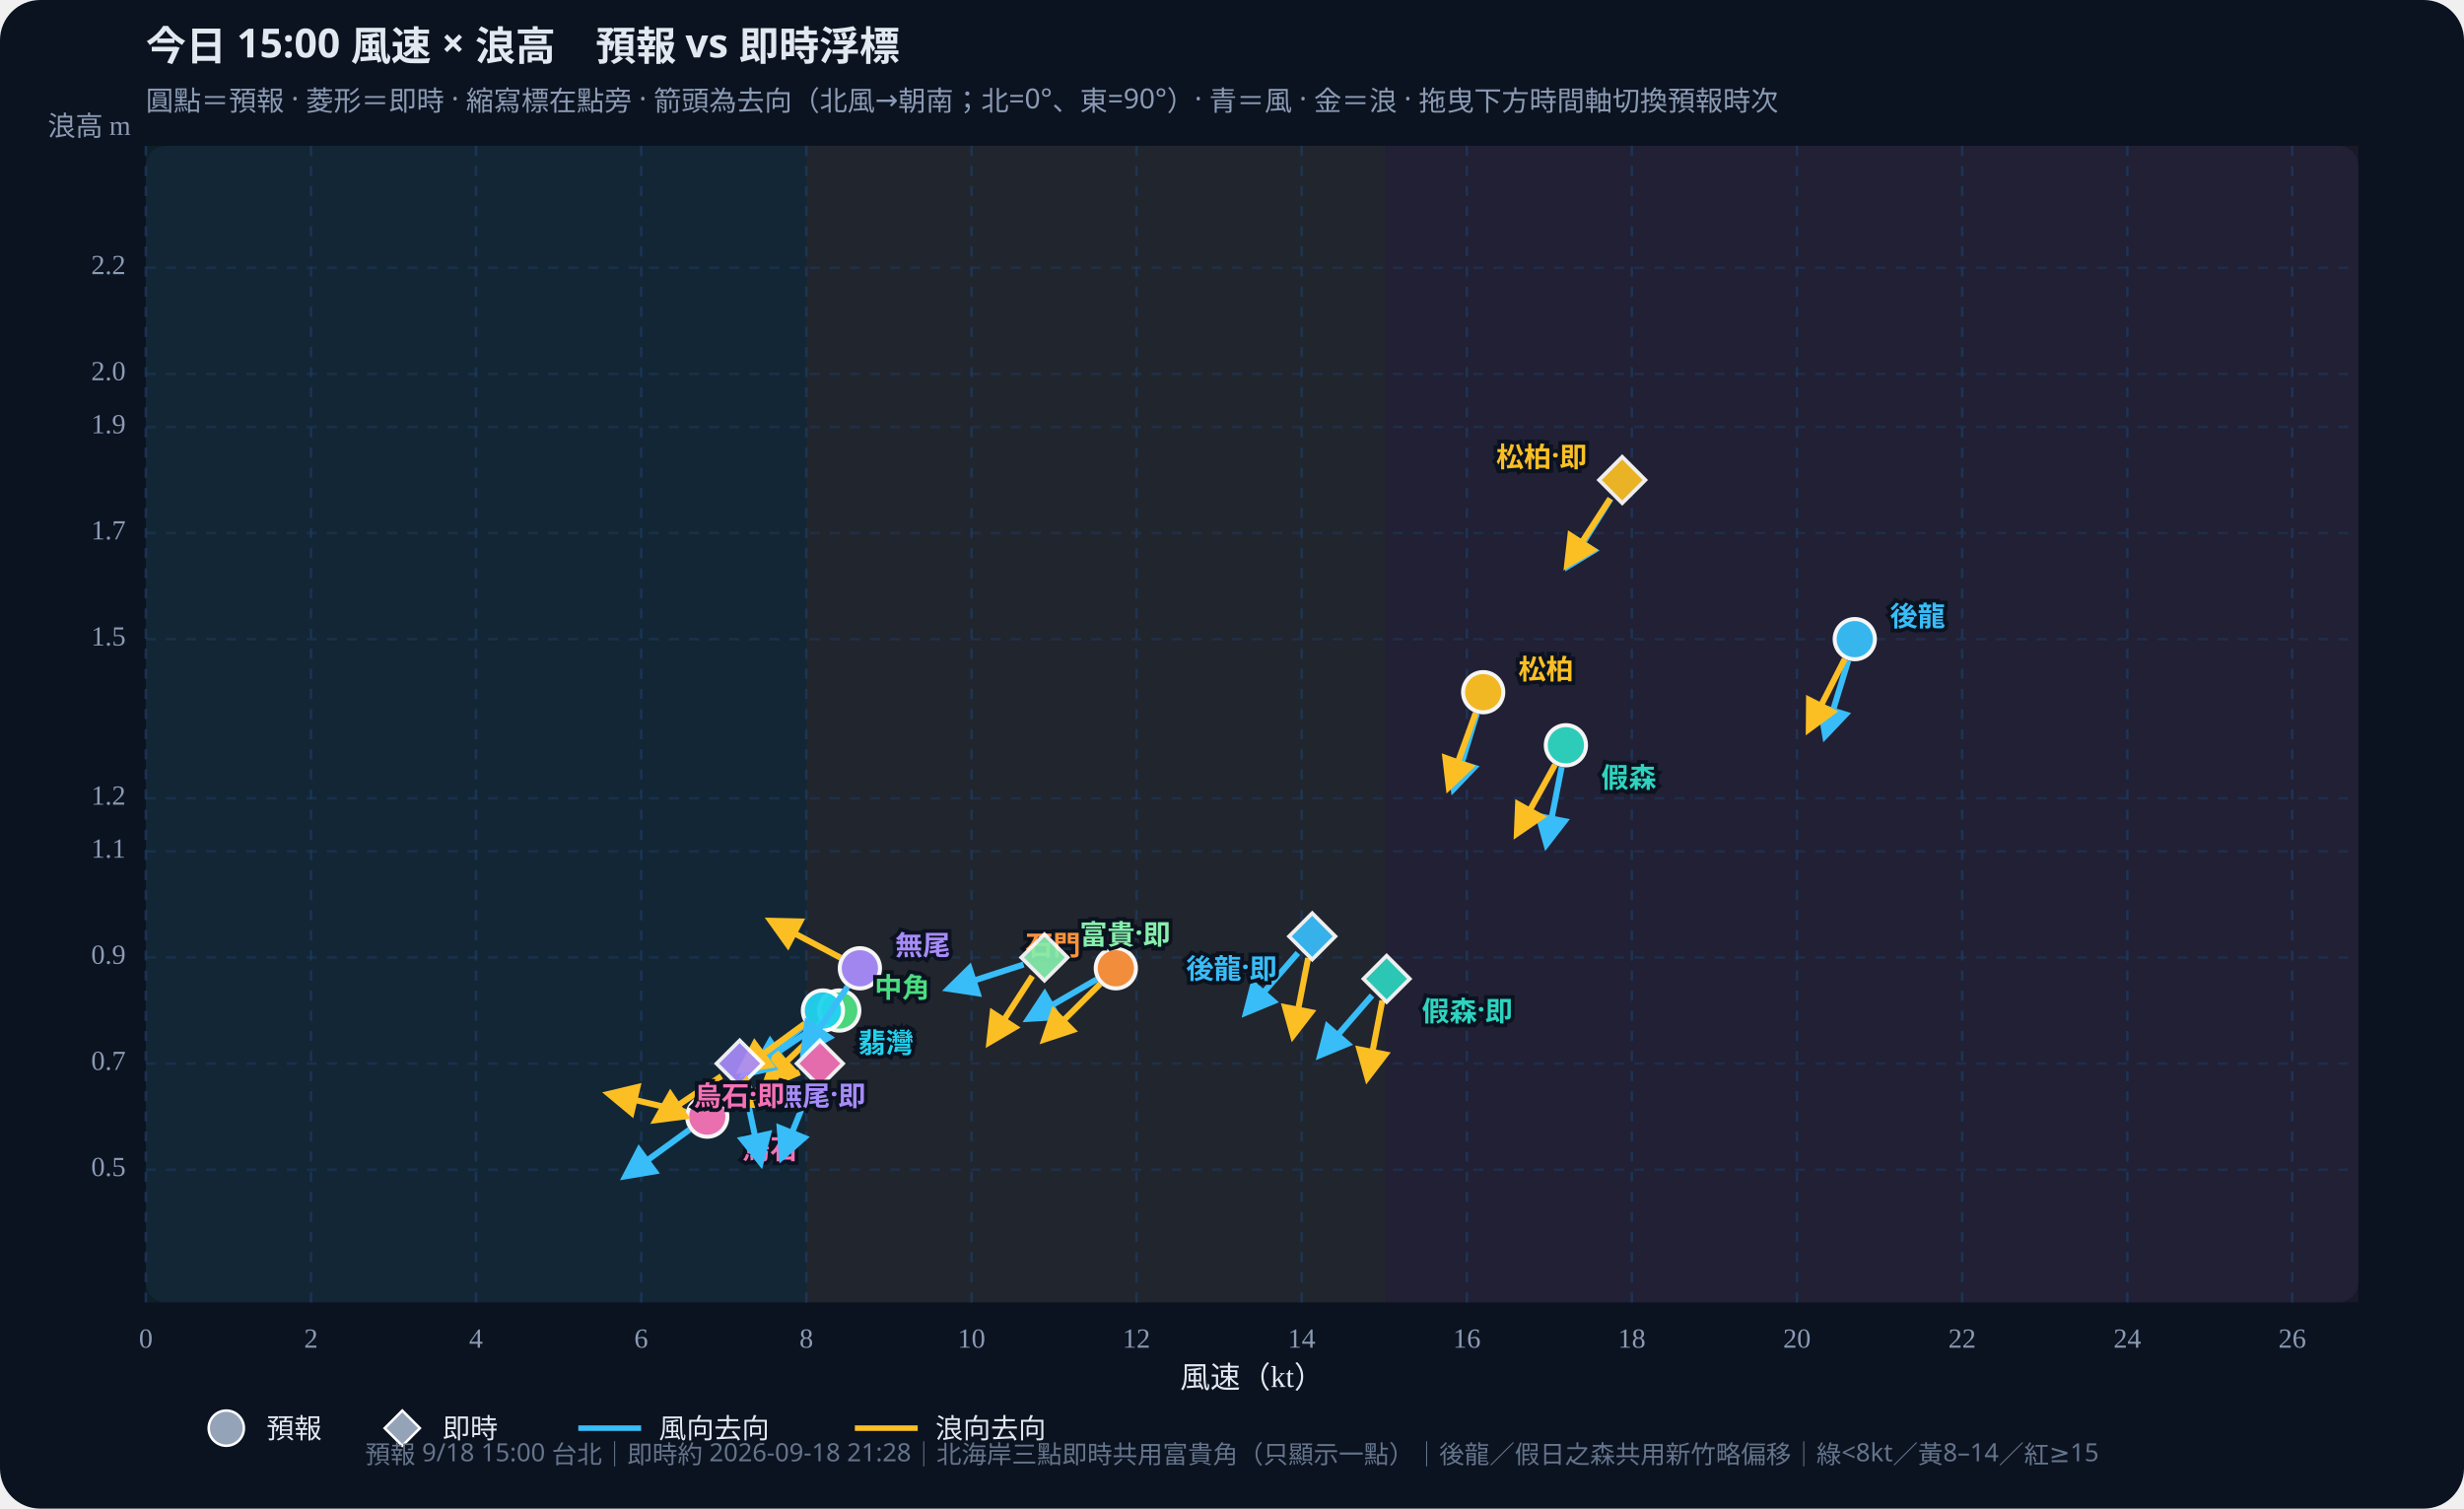
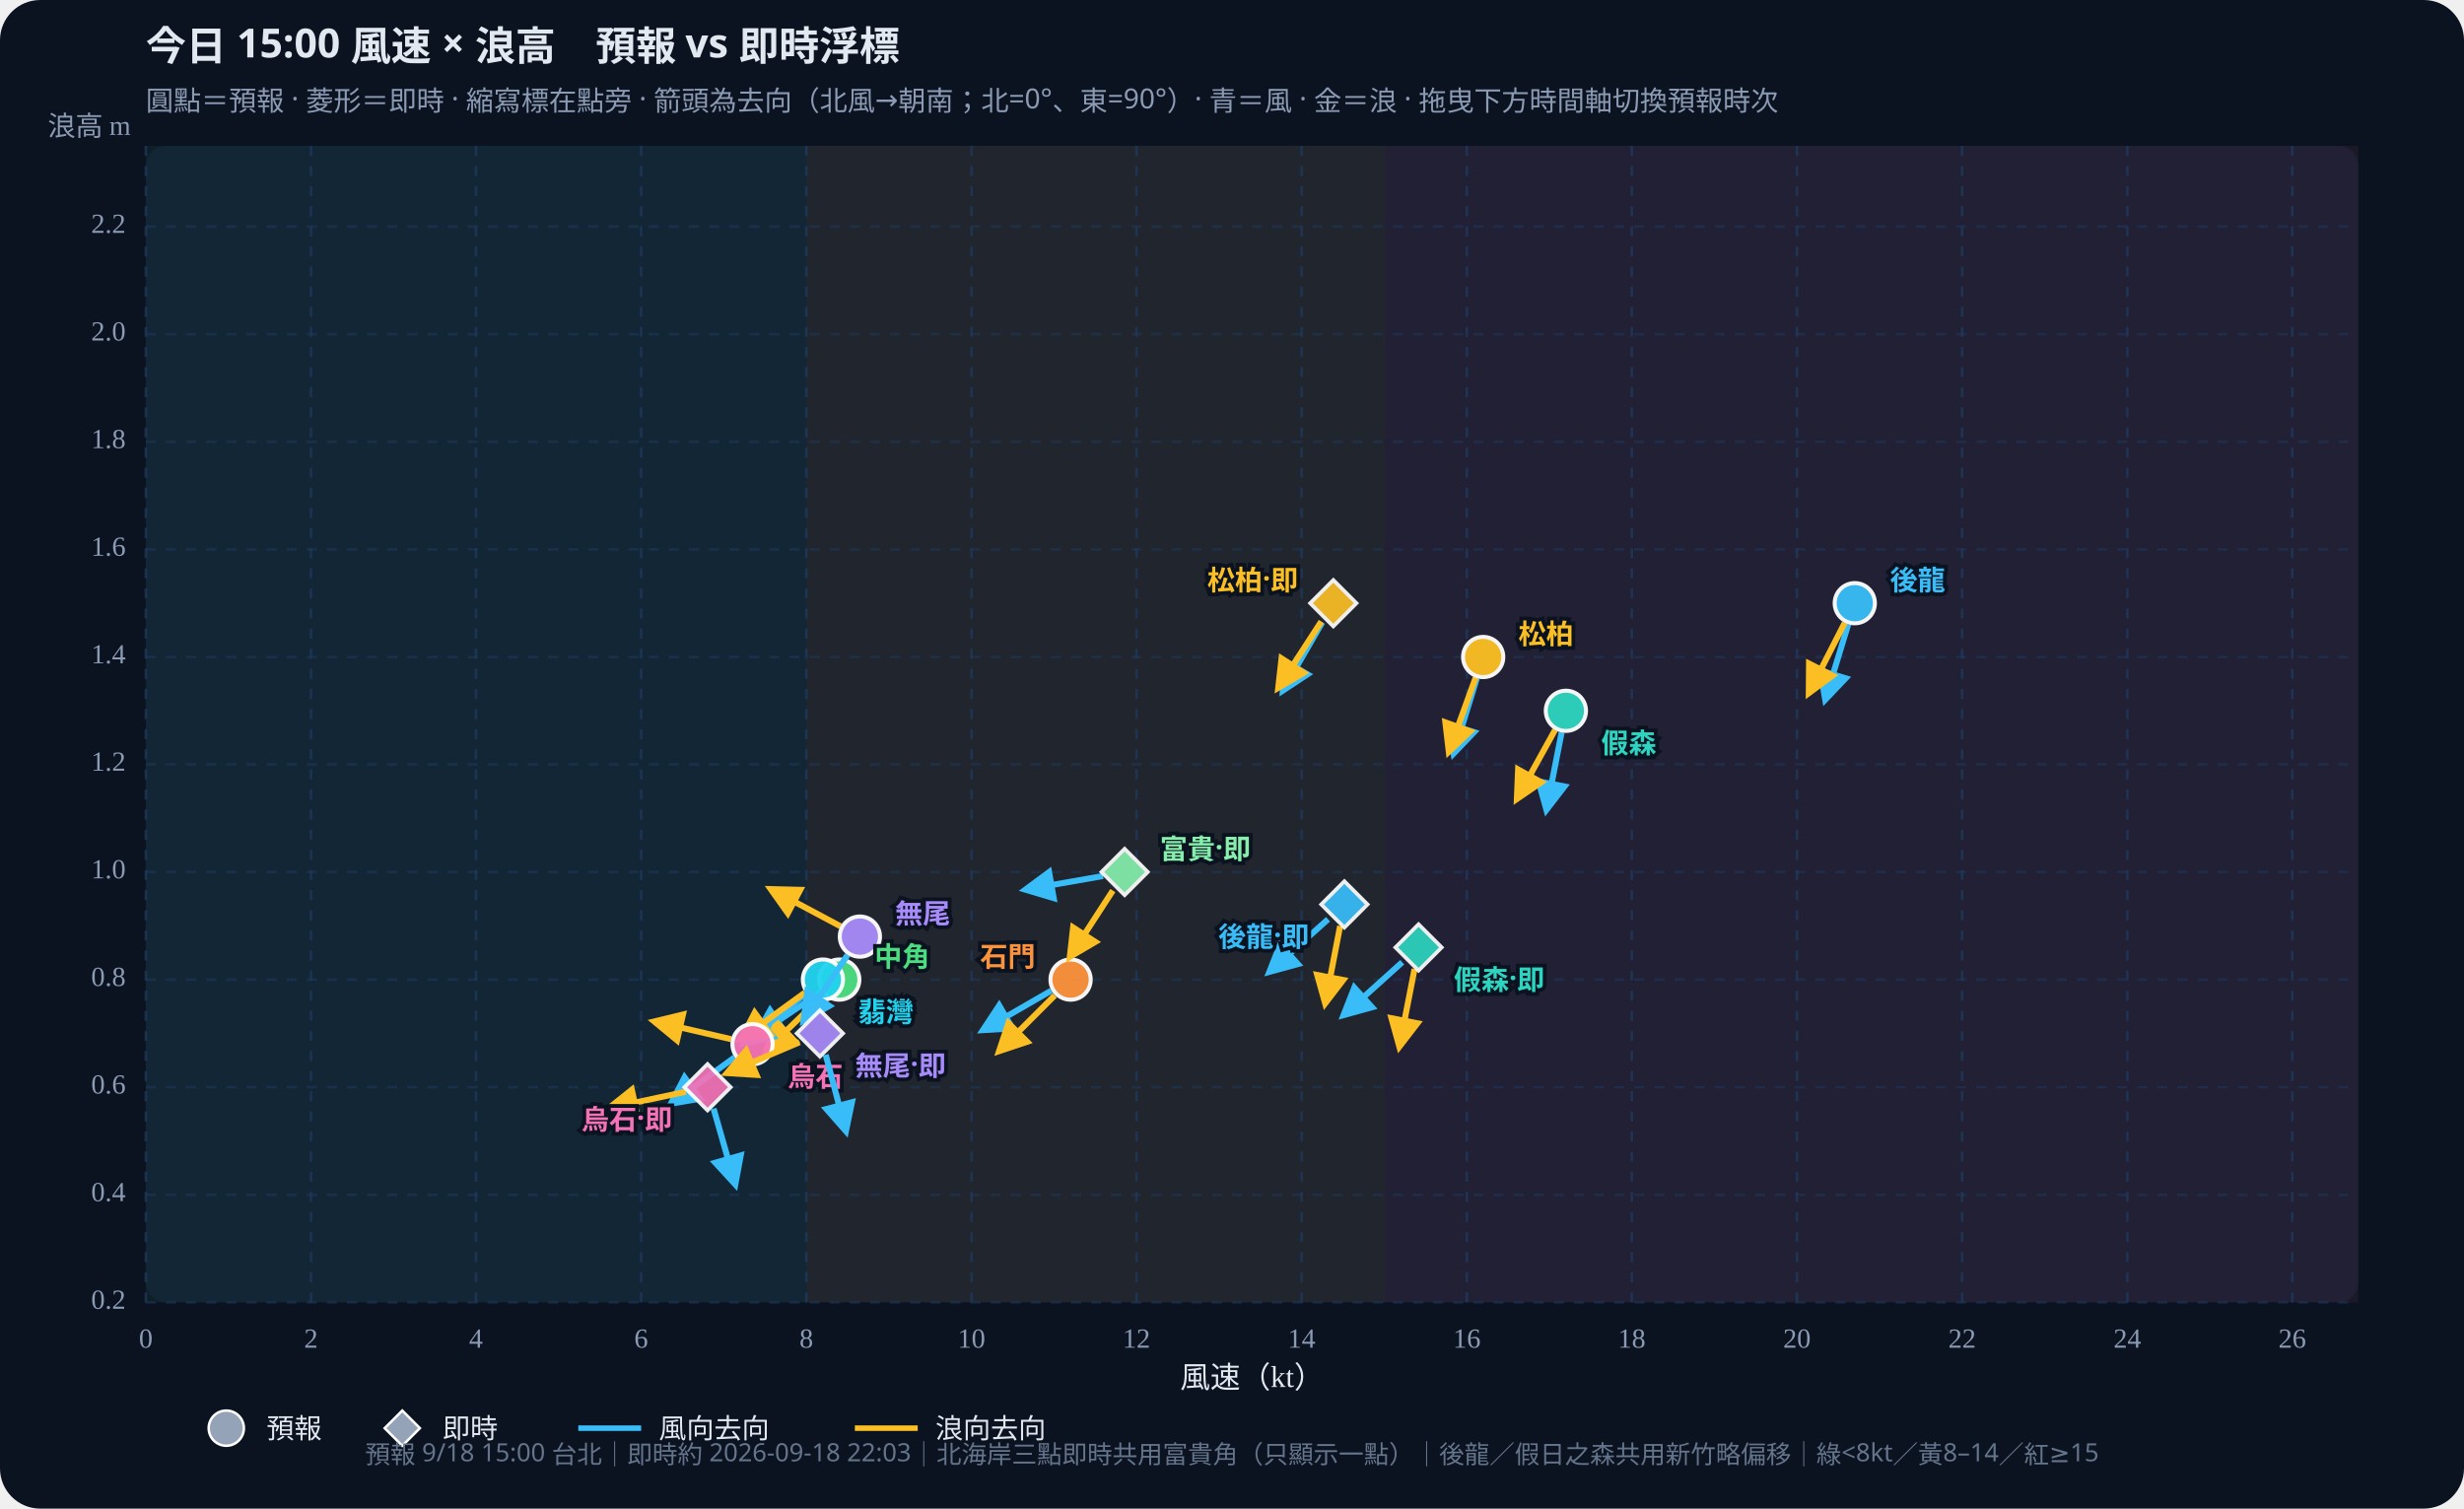
<svg xmlns="http://www.w3.org/2000/svg" id="wws-svg" viewBox="0 0 980 600" role="img" aria-label="風速與浪高散佈圖，可拖曳時間軸切換預報時次" style="width:100%;height:auto;display:block">
  <rect width="980" height="600" fill="#0b1220" rx="16" />
  <rect x="58" y="58" width="880" height="460" fill="#111a2e" rx="8" />
  <rect x="58.0" y="58" width="262.7" height="460" fill="#34d399" opacity="0.07" />
  <rect x="320.7" y="58" width="229.9" height="460" fill="#fbbf24" opacity="0.07" />
  <rect x="550.5" y="58" width="387.5" height="460" fill="#fb7185" opacity="0.07" />
  <defs>
    <marker id="arrow-38bdf8" viewBox="0 0 10 10" refX="8" refY="5" markerWidth="6" markerHeight="6" orient="auto-start-reverse">
      <path d="M0,0 L10,5 L0,10 z" fill="#38bdf8" />
    </marker>
    <marker id="arrow-fbbf24" viewBox="0 0 10 10" refX="8" refY="5" markerWidth="6" markerHeight="6" orient="auto-start-reverse">
      <path d="M0,0 L10,5 L0,10 z" fill="#fbbf24" />
    </marker>
  </defs>
  <text id="wws-title" x="58" y="24" fill="#e2e8f0" font-size="16" font-weight="700" font-family="Noto Sans TC,system-ui,sans-serif">今日 15:00 風速 × 浪高　預報 vs 即時浮標</text>
  <text x="58" y="44" fill="#8b9bb4" font-size="11" font-family="Noto Sans TC,system-ui,sans-serif">圓點＝預報 · 菱形＝即時 · 縮寫標在點旁 · 箭頭為去向（北風→朝南；北=0°、東=90°）· 青＝風 · 金＝浪 · 拖曳下方時間軸切換預報時次</text>
  <line x1="58.0" y1="58" x2="58.0" y2="518" stroke="#1e3a5f" stroke-dasharray="4 4" opacity="0.7" />
  <text x="58.0" y="536" text-anchor="middle" fill="#8b9bb4" font-size="11">0</text>
  <line x1="123.7" y1="58" x2="123.7" y2="518" stroke="#1e3a5f" stroke-dasharray="4 4" opacity="0.7" />
  <text x="123.7" y="536" text-anchor="middle" fill="#8b9bb4" font-size="11">2</text>
  <line x1="189.3" y1="58" x2="189.3" y2="518" stroke="#1e3a5f" stroke-dasharray="4 4" opacity="0.7" />
  <text x="189.3" y="536" text-anchor="middle" fill="#8b9bb4" font-size="11">4</text>
  <line x1="255.0" y1="58" x2="255.0" y2="518" stroke="#1e3a5f" stroke-dasharray="4 4" opacity="0.7" />
  <text x="255.0" y="536" text-anchor="middle" fill="#8b9bb4" font-size="11">6</text>
  <line x1="320.7" y1="58" x2="320.7" y2="518" stroke="#1e3a5f" stroke-dasharray="4 4" opacity="0.7" />
  <text x="320.7" y="536" text-anchor="middle" fill="#8b9bb4" font-size="11">8</text>
  <line x1="386.4" y1="58" x2="386.4" y2="518" stroke="#1e3a5f" stroke-dasharray="4 4" opacity="0.7" />
  <text x="386.4" y="536" text-anchor="middle" fill="#8b9bb4" font-size="11">10</text>
  <line x1="452.0" y1="58" x2="452.0" y2="518" stroke="#1e3a5f" stroke-dasharray="4 4" opacity="0.7" />
  <text x="452.0" y="536" text-anchor="middle" fill="#8b9bb4" font-size="11">12</text>
  <line x1="517.7" y1="58" x2="517.7" y2="518" stroke="#1e3a5f" stroke-dasharray="4 4" opacity="0.7" />
  <text x="517.7" y="536" text-anchor="middle" fill="#8b9bb4" font-size="11">14</text>
  <line x1="583.4" y1="58" x2="583.4" y2="518" stroke="#1e3a5f" stroke-dasharray="4 4" opacity="0.7" />
  <text x="583.4" y="536" text-anchor="middle" fill="#8b9bb4" font-size="11">16</text>
  <line x1="649.0" y1="58" x2="649.0" y2="518" stroke="#1e3a5f" stroke-dasharray="4 4" opacity="0.7" />
  <text x="649.0" y="536" text-anchor="middle" fill="#8b9bb4" font-size="11">18</text>
  <line x1="714.7" y1="58" x2="714.7" y2="518" stroke="#1e3a5f" stroke-dasharray="4 4" opacity="0.7" />
  <text x="714.7" y="536" text-anchor="middle" fill="#8b9bb4" font-size="11">20</text>
  <line x1="780.4" y1="58" x2="780.4" y2="518" stroke="#1e3a5f" stroke-dasharray="4 4" opacity="0.7" />
  <text x="780.4" y="536" text-anchor="middle" fill="#8b9bb4" font-size="11">22</text>
  <line x1="846.1" y1="58" x2="846.1" y2="518" stroke="#1e3a5f" stroke-dasharray="4 4" opacity="0.7" />
  <text x="846.1" y="536" text-anchor="middle" fill="#8b9bb4" font-size="11">24</text>
  <line x1="911.7" y1="58" x2="911.7" y2="518" stroke="#1e3a5f" stroke-dasharray="4 4" opacity="0.7" />
  <text x="911.7" y="536" text-anchor="middle" fill="#8b9bb4" font-size="11">26</text>
-   <line x1="58" y1="465.2" x2="938" y2="465.2" stroke="#1e3a5f" stroke-dasharray="4 4" opacity="0.5" />
-   <text x="50" y="465.2" text-anchor="end" dominant-baseline="middle" fill="#8b9bb4" font-size="11">0.5</text>
-   <line x1="58" y1="423.0" x2="938" y2="423.0" stroke="#1e3a5f" stroke-dasharray="4 4" opacity="0.5" />
-   <text x="50" y="423.0" text-anchor="end" dominant-baseline="middle" fill="#8b9bb4" font-size="11">0.7</text>
-   <line x1="58" y1="380.8" x2="938" y2="380.8" stroke="#1e3a5f" stroke-dasharray="4 4" opacity="0.5" />
-   <text x="50" y="380.8" text-anchor="end" dominant-baseline="middle" fill="#8b9bb4" font-size="11">0.9</text>
-   <line x1="58" y1="338.6" x2="938" y2="338.6" stroke="#1e3a5f" stroke-dasharray="4 4" opacity="0.5" />
-   <text x="50" y="338.6" text-anchor="end" dominant-baseline="middle" fill="#8b9bb4" font-size="11">1.1</text>
-   <line x1="58" y1="317.5" x2="938" y2="317.5" stroke="#1e3a5f" stroke-dasharray="4 4" opacity="0.5" />
-   <text x="50" y="317.5" text-anchor="end" dominant-baseline="middle" fill="#8b9bb4" font-size="11">1.2</text>
-   <line x1="58" y1="254.2" x2="938" y2="254.2" stroke="#1e3a5f" stroke-dasharray="4 4" opacity="0.5" />
-   <text x="50" y="254.2" text-anchor="end" dominant-baseline="middle" fill="#8b9bb4" font-size="11">1.5</text>
-   <line x1="58" y1="212.0" x2="938" y2="212.0" stroke="#1e3a5f" stroke-dasharray="4 4" opacity="0.5" />
-   <text x="50" y="212.0" text-anchor="end" dominant-baseline="middle" fill="#8b9bb4" font-size="11">1.7</text>
-   <line x1="58" y1="169.8" x2="938" y2="169.8" stroke="#1e3a5f" stroke-dasharray="4 4" opacity="0.5" />
-   <text x="50" y="169.8" text-anchor="end" dominant-baseline="middle" fill="#8b9bb4" font-size="11">1.9</text>
-   <line x1="58" y1="148.7" x2="938" y2="148.7" stroke="#1e3a5f" stroke-dasharray="4 4" opacity="0.5" />
-   <text x="50" y="148.7" text-anchor="end" dominant-baseline="middle" fill="#8b9bb4" font-size="11">2.0</text>
-   <line x1="58" y1="106.5" x2="938" y2="106.5" stroke="#1e3a5f" stroke-dasharray="4 4" opacity="0.5" />
-   <text x="50" y="106.5" text-anchor="end" dominant-baseline="middle" fill="#8b9bb4" font-size="11">2.2</text>
+   <line x1="58" y1="518.0" x2="938" y2="518.0" stroke="#1e3a5f" stroke-dasharray="4 4" opacity="0.5" />
+   <text x="50" y="518.0" text-anchor="end" dominant-baseline="middle" fill="#8b9bb4" font-size="11">0.2</text>
+   <line x1="58" y1="475.2" x2="938" y2="475.2" stroke="#1e3a5f" stroke-dasharray="4 4" opacity="0.5" />
+   <text x="50" y="475.2" text-anchor="end" dominant-baseline="middle" fill="#8b9bb4" font-size="11">0.4</text>
+   <line x1="58" y1="432.4" x2="938" y2="432.4" stroke="#1e3a5f" stroke-dasharray="4 4" opacity="0.5" />
+   <text x="50" y="432.4" text-anchor="end" dominant-baseline="middle" fill="#8b9bb4" font-size="11">0.6</text>
+   <line x1="58" y1="389.6" x2="938" y2="389.6" stroke="#1e3a5f" stroke-dasharray="4 4" opacity="0.5" />
+   <text x="50" y="389.6" text-anchor="end" dominant-baseline="middle" fill="#8b9bb4" font-size="11">0.8</text>
+   <line x1="58" y1="346.8" x2="938" y2="346.8" stroke="#1e3a5f" stroke-dasharray="4 4" opacity="0.5" />
+   <text x="50" y="346.8" text-anchor="end" dominant-baseline="middle" fill="#8b9bb4" font-size="11">1.0</text>
+   <line x1="58" y1="304.0" x2="938" y2="304.0" stroke="#1e3a5f" stroke-dasharray="4 4" opacity="0.5" />
+   <text x="50" y="304.0" text-anchor="end" dominant-baseline="middle" fill="#8b9bb4" font-size="11">1.2</text>
+   <line x1="58" y1="261.3" x2="938" y2="261.3" stroke="#1e3a5f" stroke-dasharray="4 4" opacity="0.5" />
+   <text x="50" y="261.3" text-anchor="end" dominant-baseline="middle" fill="#8b9bb4" font-size="11">1.4</text>
+   <line x1="58" y1="218.5" x2="938" y2="218.5" stroke="#1e3a5f" stroke-dasharray="4 4" opacity="0.5" />
+   <text x="50" y="218.5" text-anchor="end" dominant-baseline="middle" fill="#8b9bb4" font-size="11">1.6</text>
+   <line x1="58" y1="175.7" x2="938" y2="175.7" stroke="#1e3a5f" stroke-dasharray="4 4" opacity="0.5" />
+   <text x="50" y="175.7" text-anchor="end" dominant-baseline="middle" fill="#8b9bb4" font-size="11">1.8</text>
+   <line x1="58" y1="132.9" x2="938" y2="132.9" stroke="#1e3a5f" stroke-dasharray="4 4" opacity="0.5" />
+   <text x="50" y="132.9" text-anchor="end" dominant-baseline="middle" fill="#8b9bb4" font-size="11">2.0</text>
+   <line x1="58" y1="90.1" x2="938" y2="90.1" stroke="#1e3a5f" stroke-dasharray="4 4" opacity="0.5" />
+   <text x="50" y="90.1" text-anchor="end" dominant-baseline="middle" fill="#8b9bb4" font-size="11">2.2</text>
  <text x="498" y="552" text-anchor="middle" fill="#e2e8f0" font-size="12">風速（kt）</text>
  <text x="52" y="54" text-anchor="end" fill="#8b9bb4" font-size="11">浪高 m</text>
  <g id="wws-forecast-layer">
-     <line x1="735.1" y1="262.7" x2="726.0" y2="292.5" stroke="#38bdf8" stroke-width="2.4" marker-end="url(#arrow-38bdf8)" />
-     <line x1="733.7" y1="262.1" x2="719.5" y2="289.9" stroke="#fbbf24" stroke-width="2.4" marker-end="url(#arrow-fbbf24)" />
-     <circle cx="737.7" cy="254.2" r="8.0" fill="#38bdf8" stroke="#fff" stroke-width="1.6" opacity="0.95" />
-     <line x1="621.1" y1="305.1" x2="615.1" y2="335.7" stroke="#38bdf8" stroke-width="2.4" marker-end="url(#arrow-38bdf8)" />
-     <line x1="618.5" y1="304.1" x2="603.4" y2="331.4" stroke="#fbbf24" stroke-width="2.4" marker-end="url(#arrow-fbbf24)" />
-     <circle cx="622.8" cy="296.4" r="8.0" fill="#2dd4bf" stroke="#fff" stroke-width="1.6" opacity="0.95" />
-     <line x1="587.4" y1="283.8" x2="578.2" y2="313.6" stroke="#38bdf8" stroke-width="2.4" marker-end="url(#arrow-38bdf8)" />
-     <line x1="586.9" y1="283.6" x2="576.3" y2="312.9" stroke="#fbbf24" stroke-width="2.4" marker-end="url(#arrow-fbbf24)" />
-     <circle cx="589.9" cy="275.3" r="8.0" fill="#fbbf24" stroke="#fff" stroke-width="1.6" opacity="0.95" />
-     <line x1="326.5" y1="406.9" x2="300.7" y2="424.3" stroke="#38bdf8" stroke-width="2.4" marker-end="url(#arrow-38bdf8)" />
-     <line x1="327.5" y1="408.1" x2="305.0" y2="429.7" stroke="#fbbf24" stroke-width="2.4" marker-end="url(#arrow-fbbf24)" />
-     <circle cx="333.8" cy="401.9" r="8.0" fill="#4ade80" stroke="#fff" stroke-width="1.6" opacity="0.95" />
-     <line x1="320.4" y1="407.5" x2="296.2" y2="427.1" stroke="#38bdf8" stroke-width="2.4" marker-end="url(#arrow-38bdf8)" />
-     <line x1="320.1" y1="407.1" x2="294.9" y2="425.5" stroke="#fbbf24" stroke-width="2.4" marker-end="url(#arrow-fbbf24)" />
-     <circle cx="327.3" cy="401.9" r="8.0" fill="#22d3ee" stroke="#fff" stroke-width="1.6" opacity="0.95" />
-     <line x1="436.2" y1="389.5" x2="409.2" y2="405.1" stroke="#38bdf8" stroke-width="2.4" marker-end="url(#arrow-38bdf8)" />
-     <line x1="437.6" y1="391.3" x2="415.5" y2="413.3" stroke="#fbbf24" stroke-width="2.4" marker-end="url(#arrow-fbbf24)" />
-     <circle cx="443.8" cy="385.1" r="8.0" fill="#fb923c" stroke="#fff" stroke-width="1.6" opacity="0.95" />
-     <line x1="337.1" y1="392.4" x2="319.7" y2="418.2" stroke="#38bdf8" stroke-width="2.4" marker-end="url(#arrow-38bdf8)" />
-     <line x1="334.3" y1="380.9" x2="306.7" y2="366.3" stroke="#fbbf24" stroke-width="2.4" marker-end="url(#arrow-fbbf24)" />
-     <circle cx="342.0" cy="385.1" r="8.0" fill="#a78bfa" stroke="#fff" stroke-width="1.6" opacity="0.95" />
-     <line x1="274.2" y1="449.3" x2="248.9" y2="467.7" stroke="#38bdf8" stroke-width="2.4" marker-end="url(#arrow-38bdf8)" />
-     <line x1="272.7" y1="442.2" x2="242.3" y2="435.1" stroke="#fbbf24" stroke-width="2.4" marker-end="url(#arrow-fbbf24)" />
-     <circle cx="281.3" cy="444.1" r="8.0" fill="#f472b6" stroke="#fff" stroke-width="1.6" opacity="0.95" />
-     <text x="751.7" y="244.2" text-anchor="start" dominant-baseline="central" fill="#38bdf8" font-size="11" font-weight="700" font-family="Noto Sans TC,system-ui,sans-serif" stroke="#0b1220" stroke-width="3" paint-order="stroke">後龍</text>
-     <text x="636.8" y="308.4" text-anchor="start" dominant-baseline="central" fill="#2dd4bf" font-size="11" font-weight="700" font-family="Noto Sans TC,system-ui,sans-serif" stroke="#0b1220" stroke-width="3" paint-order="stroke">假森</text>
-     <text x="603.9" y="265.3" text-anchor="start" dominant-baseline="central" fill="#fbbf24" font-size="11" font-weight="700" font-family="Noto Sans TC,system-ui,sans-serif" stroke="#0b1220" stroke-width="3" paint-order="stroke">松柏</text>
-     <text x="347.8" y="391.9" text-anchor="start" dominant-baseline="central" fill="#4ade80" font-size="11" font-weight="700" font-family="Noto Sans TC,system-ui,sans-serif" stroke="#0b1220" stroke-width="3" paint-order="stroke">中角</text>
-     <text x="341.3" y="413.9" text-anchor="start" dominant-baseline="central" fill="#22d3ee" font-size="11" font-weight="700" font-family="Noto Sans TC,system-ui,sans-serif" stroke="#0b1220" stroke-width="3" paint-order="stroke">翡灣</text>
-     <text x="429.8" y="375.1" text-anchor="end" dominant-baseline="central" fill="#fb923c" font-size="11" font-weight="700" font-family="Noto Sans TC,system-ui,sans-serif" stroke="#0b1220" stroke-width="3" paint-order="stroke">石門</text>
-     <text x="356.0" y="375.1" text-anchor="start" dominant-baseline="central" fill="#a78bfa" font-size="11" font-weight="700" font-family="Noto Sans TC,system-ui,sans-serif" stroke="#0b1220" stroke-width="3" paint-order="stroke">無尾</text>
-     <text x="295.3" y="456.1" text-anchor="start" dominant-baseline="central" fill="#f472b6" font-size="11" font-weight="700" font-family="Noto Sans TC,system-ui,sans-serif" stroke="#0b1220" stroke-width="3" paint-order="stroke">烏石</text>
+     <line x1="735.1" y1="248.3" x2="726.0" y2="278.1" stroke="#38bdf8" stroke-width="2.4" marker-end="url(#arrow-38bdf8)" />
+     <line x1="733.7" y1="247.7" x2="719.5" y2="275.5" stroke="#fbbf24" stroke-width="2.4" marker-end="url(#arrow-fbbf24)" />
+     <circle cx="737.7" cy="239.9" r="8.0" fill="#38bdf8" stroke="#fff" stroke-width="1.6" opacity="0.95" />
+     <line x1="621.1" y1="291.3" x2="615.1" y2="321.9" stroke="#38bdf8" stroke-width="2.4" marker-end="url(#arrow-38bdf8)" />
+     <line x1="618.5" y1="290.3" x2="603.4" y2="317.6" stroke="#fbbf24" stroke-width="2.4" marker-end="url(#arrow-fbbf24)" />
+     <circle cx="622.8" cy="282.7" r="8.0" fill="#2dd4bf" stroke="#fff" stroke-width="1.6" opacity="0.95" />
+     <line x1="587.4" y1="269.7" x2="578.2" y2="299.5" stroke="#38bdf8" stroke-width="2.4" marker-end="url(#arrow-38bdf8)" />
+     <line x1="586.9" y1="269.5" x2="576.3" y2="298.8" stroke="#fbbf24" stroke-width="2.4" marker-end="url(#arrow-fbbf24)" />
+     <circle cx="589.9" cy="261.3" r="8.0" fill="#fbbf24" stroke="#fff" stroke-width="1.6" opacity="0.95" />
+     <line x1="326.5" y1="394.5" x2="300.7" y2="412.0" stroke="#38bdf8" stroke-width="2.4" marker-end="url(#arrow-38bdf8)" />
+     <line x1="327.5" y1="395.7" x2="305.0" y2="417.4" stroke="#fbbf24" stroke-width="2.4" marker-end="url(#arrow-fbbf24)" />
+     <circle cx="333.8" cy="389.6" r="8.0" fill="#4ade80" stroke="#fff" stroke-width="1.6" opacity="0.95" />
+     <line x1="320.4" y1="395.2" x2="296.2" y2="414.8" stroke="#38bdf8" stroke-width="2.4" marker-end="url(#arrow-38bdf8)" />
+     <line x1="320.1" y1="394.8" x2="294.9" y2="413.1" stroke="#fbbf24" stroke-width="2.4" marker-end="url(#arrow-fbbf24)" />
+     <circle cx="327.3" cy="389.6" r="8.0" fill="#22d3ee" stroke="#fff" stroke-width="1.6" opacity="0.95" />
+     <line x1="418.1" y1="394.0" x2="391.1" y2="409.6" stroke="#38bdf8" stroke-width="2.4" marker-end="url(#arrow-38bdf8)" />
+     <line x1="419.5" y1="395.9" x2="397.5" y2="417.9" stroke="#fbbf24" stroke-width="2.4" marker-end="url(#arrow-fbbf24)" />
+     <circle cx="425.8" cy="389.6" r="8.0" fill="#fb923c" stroke="#fff" stroke-width="1.6" opacity="0.95" />
+     <line x1="337.1" y1="379.8" x2="319.7" y2="405.7" stroke="#38bdf8" stroke-width="2.4" marker-end="url(#arrow-38bdf8)" />
+     <line x1="334.3" y1="368.4" x2="306.7" y2="353.7" stroke="#fbbf24" stroke-width="2.4" marker-end="url(#arrow-fbbf24)" />
+     <circle cx="342.0" cy="372.5" r="8.0" fill="#a78bfa" stroke="#fff" stroke-width="1.6" opacity="0.95" />
+     <line x1="292.2" y1="420.5" x2="267.0" y2="438.8" stroke="#38bdf8" stroke-width="2.4" marker-end="url(#arrow-38bdf8)" />
+     <line x1="290.8" y1="413.3" x2="260.4" y2="406.3" stroke="#fbbf24" stroke-width="2.4" marker-end="url(#arrow-fbbf24)" />
+     <circle cx="299.3" cy="415.3" r="8.0" fill="#f472b6" stroke="#fff" stroke-width="1.6" opacity="0.95" />
+     <text x="751.7" y="229.9" text-anchor="start" dominant-baseline="central" fill="#38bdf8" font-size="11" font-weight="700" font-family="Noto Sans TC,system-ui,sans-serif" stroke="#0b1220" stroke-width="3" paint-order="stroke">後龍</text>
+     <text x="636.8" y="294.7" text-anchor="start" dominant-baseline="central" fill="#2dd4bf" font-size="11" font-weight="700" font-family="Noto Sans TC,system-ui,sans-serif" stroke="#0b1220" stroke-width="3" paint-order="stroke">假森</text>
+     <text x="603.9" y="251.3" text-anchor="start" dominant-baseline="central" fill="#fbbf24" font-size="11" font-weight="700" font-family="Noto Sans TC,system-ui,sans-serif" stroke="#0b1220" stroke-width="3" paint-order="stroke">松柏</text>
+     <text x="347.8" y="379.6" text-anchor="start" dominant-baseline="central" fill="#4ade80" font-size="11" font-weight="700" font-family="Noto Sans TC,system-ui,sans-serif" stroke="#0b1220" stroke-width="3" paint-order="stroke">中角</text>
+     <text x="341.3" y="401.6" text-anchor="start" dominant-baseline="central" fill="#22d3ee" font-size="11" font-weight="700" font-family="Noto Sans TC,system-ui,sans-serif" stroke="#0b1220" stroke-width="3" paint-order="stroke">翡灣</text>
+     <text x="411.8" y="379.6" text-anchor="end" dominant-baseline="central" fill="#fb923c" font-size="11" font-weight="700" font-family="Noto Sans TC,system-ui,sans-serif" stroke="#0b1220" stroke-width="3" paint-order="stroke">石門</text>
+     <text x="356.0" y="362.5" text-anchor="start" dominant-baseline="central" fill="#a78bfa" font-size="11" font-weight="700" font-family="Noto Sans TC,system-ui,sans-serif" stroke="#0b1220" stroke-width="3" paint-order="stroke">無尾</text>
+     <text x="313.3" y="427.3" text-anchor="start" dominant-baseline="central" fill="#f472b6" font-size="11" font-weight="700" font-family="Noto Sans TC,system-ui,sans-serif" stroke="#0b1220" stroke-width="3" paint-order="stroke">烏石</text>
  </g>
  <g id="wws-live-layer">
-     <line x1="516.2" y1="379.0" x2="495.7" y2="402.6" stroke="#38bdf8" stroke-width="2.4" marker-end="url(#arrow-38bdf8)" />
-     <line x1="520.3" y1="381.0" x2="514.3" y2="411.7" stroke="#fbbf24" stroke-width="2.4" marker-end="url(#arrow-fbbf24)" />
-     <polygon points="521.9,363.2 531.1,372.4 521.9,381.6 512.7,372.4" fill="#38bdf8" stroke="#fff" stroke-width="1.5" opacity="0.92" />
-     <line x1="545.7" y1="395.9" x2="525.2" y2="419.5" stroke="#38bdf8" stroke-width="2.4" marker-end="url(#arrow-38bdf8)" />
-     <line x1="549.8" y1="397.9" x2="543.9" y2="428.5" stroke="#fbbf24" stroke-width="2.4" marker-end="url(#arrow-fbbf24)" />
-     <polygon points="551.5,380.1 560.7,389.3 551.5,398.5 542.3,389.3" fill="#2dd4bf" stroke="#fff" stroke-width="1.5" opacity="0.92" />
-     <line x1="640.6" y1="198.4" x2="624.0" y2="224.9" stroke="#38bdf8" stroke-width="2.4" marker-end="url(#arrow-38bdf8)" />
-     <line x1="640.4" y1="198.3" x2="623.4" y2="224.5" stroke="#fbbf24" stroke-width="2.4" marker-end="url(#arrow-fbbf24)" />
-     <polygon points="645.2,181.7 654.4,190.9 645.2,200.1 636.0,190.9" fill="#fbbf24" stroke="#fff" stroke-width="1.5" opacity="0.92" />
-     <line x1="407.1" y1="383.6" x2="377.4" y2="393.2" stroke="#38bdf8" stroke-width="2.4" marker-end="url(#arrow-38bdf8)" />
-     <line x1="410.6" y1="388.2" x2="393.6" y2="414.4" stroke="#fbbf24" stroke-width="2.4" marker-end="url(#arrow-fbbf24)" />
-     <polygon points="415.4,371.6 424.6,380.8 415.4,390.0 406.2,380.8" fill="#86efac" stroke="#fff" stroke-width="1.5" opacity="0.92" />
-     <line x1="296.0" y1="431.7" x2="302.5" y2="462.2" stroke="#38bdf8" stroke-width="2.4" marker-end="url(#arrow-38bdf8)" />
-     <line x1="286.9" y1="428.0" x2="261.0" y2="445.4" stroke="#fbbf24" stroke-width="2.4" marker-end="url(#arrow-fbbf24)" />
-     <polygon points="294.2,413.8 303.4,423.0 294.2,432.2 285.0,423.0" fill="#a78bfa" stroke="#fff" stroke-width="1.5" opacity="0.92" />
-     <line x1="322.8" y1="431.2" x2="311.1" y2="460.1" stroke="#38bdf8" stroke-width="2.4" marker-end="url(#arrow-38bdf8)" />
-     <line x1="318.0" y1="426.5" x2="289.3" y2="438.7" stroke="#fbbf24" stroke-width="2.4" marker-end="url(#arrow-fbbf24)" />
-     <polygon points="326.1,413.8 335.3,423.0 326.1,432.2 316.9,423.0" fill="#f472b6" stroke="#fff" stroke-width="1.5" opacity="0.92" />
-     <text x="507.9" y="384.4" text-anchor="end" dominant-baseline="central" fill="#38bdf8" font-size="11" font-weight="700" font-family="Noto Sans TC,system-ui,sans-serif" stroke="#0b1220" stroke-width="3" paint-order="stroke">後龍·即</text>
-     <text x="565.5" y="401.3" text-anchor="start" dominant-baseline="central" fill="#2dd4bf" font-size="11" font-weight="700" font-family="Noto Sans TC,system-ui,sans-serif" stroke="#0b1220" stroke-width="3" paint-order="stroke">假森·即</text>
-     <text x="631.2" y="180.9" text-anchor="end" dominant-baseline="central" fill="#fbbf24" font-size="11" font-weight="700" font-family="Noto Sans TC,system-ui,sans-serif" stroke="#0b1220" stroke-width="3" paint-order="stroke">松柏·即</text>
-     <text x="429.4" y="370.8" text-anchor="start" dominant-baseline="central" fill="#86efac" font-size="11" font-weight="700" font-family="Noto Sans TC,system-ui,sans-serif" stroke="#0b1220" stroke-width="3" paint-order="stroke">富貴·即</text>
-     <text x="308.2" y="435.0" text-anchor="start" dominant-baseline="central" fill="#a78bfa" font-size="11" font-weight="700" font-family="Noto Sans TC,system-ui,sans-serif" stroke="#0b1220" stroke-width="3" paint-order="stroke">無尾·即</text>
-     <text x="312.1" y="435.0" text-anchor="end" dominant-baseline="central" fill="#f472b6" font-size="11" font-weight="700" font-family="Noto Sans TC,system-ui,sans-serif" stroke="#0b1220" stroke-width="3" paint-order="stroke">烏石·即</text>
+     <line x1="528.2" y1="365.6" x2="505.0" y2="386.4" stroke="#38bdf8" stroke-width="2.4" marker-end="url(#arrow-38bdf8)" />
+     <line x1="533.0" y1="368.3" x2="527.1" y2="398.9" stroke="#fbbf24" stroke-width="2.4" marker-end="url(#arrow-fbbf24)" />
+     <polygon points="534.7,350.5 543.9,359.7 534.7,368.9 525.5,359.7" fill="#38bdf8" stroke="#fff" stroke-width="1.5" opacity="0.92" />
+     <line x1="557.7" y1="382.7" x2="534.5" y2="403.6" stroke="#38bdf8" stroke-width="2.4" marker-end="url(#arrow-38bdf8)" />
+     <line x1="562.6" y1="385.4" x2="556.6" y2="416.1" stroke="#fbbf24" stroke-width="2.4" marker-end="url(#arrow-fbbf24)" />
+     <polygon points="564.2,367.6 573.4,376.8 564.2,386.0 555.0,376.8" fill="#2dd4bf" stroke="#fff" stroke-width="1.5" opacity="0.92" />
+     <line x1="525.9" y1="247.5" x2="510.3" y2="274.5" stroke="#38bdf8" stroke-width="2.4" marker-end="url(#arrow-38bdf8)" />
+     <line x1="525.5" y1="247.2" x2="508.5" y2="273.4" stroke="#fbbf24" stroke-width="2.4" marker-end="url(#arrow-fbbf24)" />
+     <polygon points="530.3,230.7 539.5,239.9 530.3,249.1 521.1,239.9" fill="#fbbf24" stroke="#fff" stroke-width="1.5" opacity="0.92" />
+     <line x1="438.7" y1="348.4" x2="408.0" y2="353.8" stroke="#38bdf8" stroke-width="2.4" marker-end="url(#arrow-38bdf8)" />
+     <line x1="442.6" y1="354.2" x2="425.6" y2="380.4" stroke="#fbbf24" stroke-width="2.4" marker-end="url(#arrow-fbbf24)" />
+     <polygon points="447.3,337.6 456.5,346.8 447.3,356.0 438.1,346.8" fill="#86efac" stroke="#fff" stroke-width="1.5" opacity="0.92" />
+     <line x1="328.4" y1="419.5" x2="336.4" y2="449.7" stroke="#38bdf8" stroke-width="2.4" marker-end="url(#arrow-38bdf8)" />
+     <line x1="318.0" y1="414.5" x2="289.3" y2="426.7" stroke="#fbbf24" stroke-width="2.4" marker-end="url(#arrow-fbbf24)" />
+     <polygon points="326.1,401.8 335.3,411.0 326.1,420.2 316.9,411.0" fill="#a78bfa" stroke="#fff" stroke-width="1.5" opacity="0.92" />
+     <line x1="283.8" y1="440.9" x2="292.4" y2="470.9" stroke="#38bdf8" stroke-width="2.4" marker-end="url(#arrow-38bdf8)" />
+     <line x1="272.8" y1="434.2" x2="242.3" y2="440.7" stroke="#fbbf24" stroke-width="2.4" marker-end="url(#arrow-fbbf24)" />
+     <polygon points="281.4,423.2 290.6,432.4 281.4,441.6 272.2,432.4" fill="#f472b6" stroke="#fff" stroke-width="1.5" opacity="0.92" />
+     <text x="520.7" y="371.7" text-anchor="end" dominant-baseline="central" fill="#38bdf8" font-size="11" font-weight="700" font-family="Noto Sans TC,system-ui,sans-serif" stroke="#0b1220" stroke-width="3" paint-order="stroke">後龍·即</text>
+     <text x="578.2" y="388.8" text-anchor="start" dominant-baseline="central" fill="#2dd4bf" font-size="11" font-weight="700" font-family="Noto Sans TC,system-ui,sans-serif" stroke="#0b1220" stroke-width="3" paint-order="stroke">假森·即</text>
+     <text x="516.3" y="229.9" text-anchor="end" dominant-baseline="central" fill="#fbbf24" font-size="11" font-weight="700" font-family="Noto Sans TC,system-ui,sans-serif" stroke="#0b1220" stroke-width="3" paint-order="stroke">松柏·即</text>
+     <text x="461.3" y="336.8" text-anchor="start" dominant-baseline="central" fill="#86efac" font-size="11" font-weight="700" font-family="Noto Sans TC,system-ui,sans-serif" stroke="#0b1220" stroke-width="3" paint-order="stroke">富貴·即</text>
+     <text x="340.1" y="423.0" text-anchor="start" dominant-baseline="central" fill="#a78bfa" font-size="11" font-weight="700" font-family="Noto Sans TC,system-ui,sans-serif" stroke="#0b1220" stroke-width="3" paint-order="stroke">無尾·即</text>
+     <text x="267.4" y="444.4" text-anchor="end" dominant-baseline="central" fill="#f472b6" font-size="11" font-weight="700" font-family="Noto Sans TC,system-ui,sans-serif" stroke="#0b1220" stroke-width="3" paint-order="stroke">烏石·即</text>
  </g>
  <circle cx="90" cy="568" r="7" fill="#94a3b8" stroke="#fff" />
  <text x="106" y="572" fill="#e2e8f0" font-size="11" font-family="Noto Sans TC,system-ui,sans-serif">預報</text>
  <polygon points="160,561 167,568 160,575 153,568" fill="#94a3b8" stroke="#fff" />
  <text x="176" y="572" fill="#e2e8f0" font-size="11" font-family="Noto Sans TC,system-ui,sans-serif">即時</text>
  <line x1="230" y1="568" x2="255" y2="568" stroke="#38bdf8" stroke-width="2.2" />
  <text x="262" y="572" fill="#e2e8f0" font-size="11" font-family="Noto Sans TC,system-ui,sans-serif">風向去向</text>
  <line x1="340" y1="568" x2="365" y2="568" stroke="#fbbf24" stroke-width="2.2" />
  <text x="372" y="572" fill="#e2e8f0" font-size="11" font-family="Noto Sans TC,system-ui,sans-serif">浪向去向</text>
-   <text id="wws-foot" x="490" y="582" text-anchor="middle" fill="#64748b" font-size="10" font-family="Noto Sans TC,system-ui,sans-serif">預報 9/18 15:00 台北｜即時約 2026-09-18 21:28｜北海岸三點即時共用富貴角（只顯示一點）｜後龍／假日之森共用新竹略偏移｜綠&lt;8kt／黃8–14／紅≥15</text>
+   <text id="wws-foot" x="490" y="582" text-anchor="middle" fill="#64748b" font-size="10" font-family="Noto Sans TC,system-ui,sans-serif">預報 9/18 15:00 台北｜即時約 2026-09-18 22:03｜北海岸三點即時共用富貴角（只顯示一點）｜後龍／假日之森共用新竹略偏移｜綠&lt;8kt／黃8–14／紅≥15</text>
</svg>
